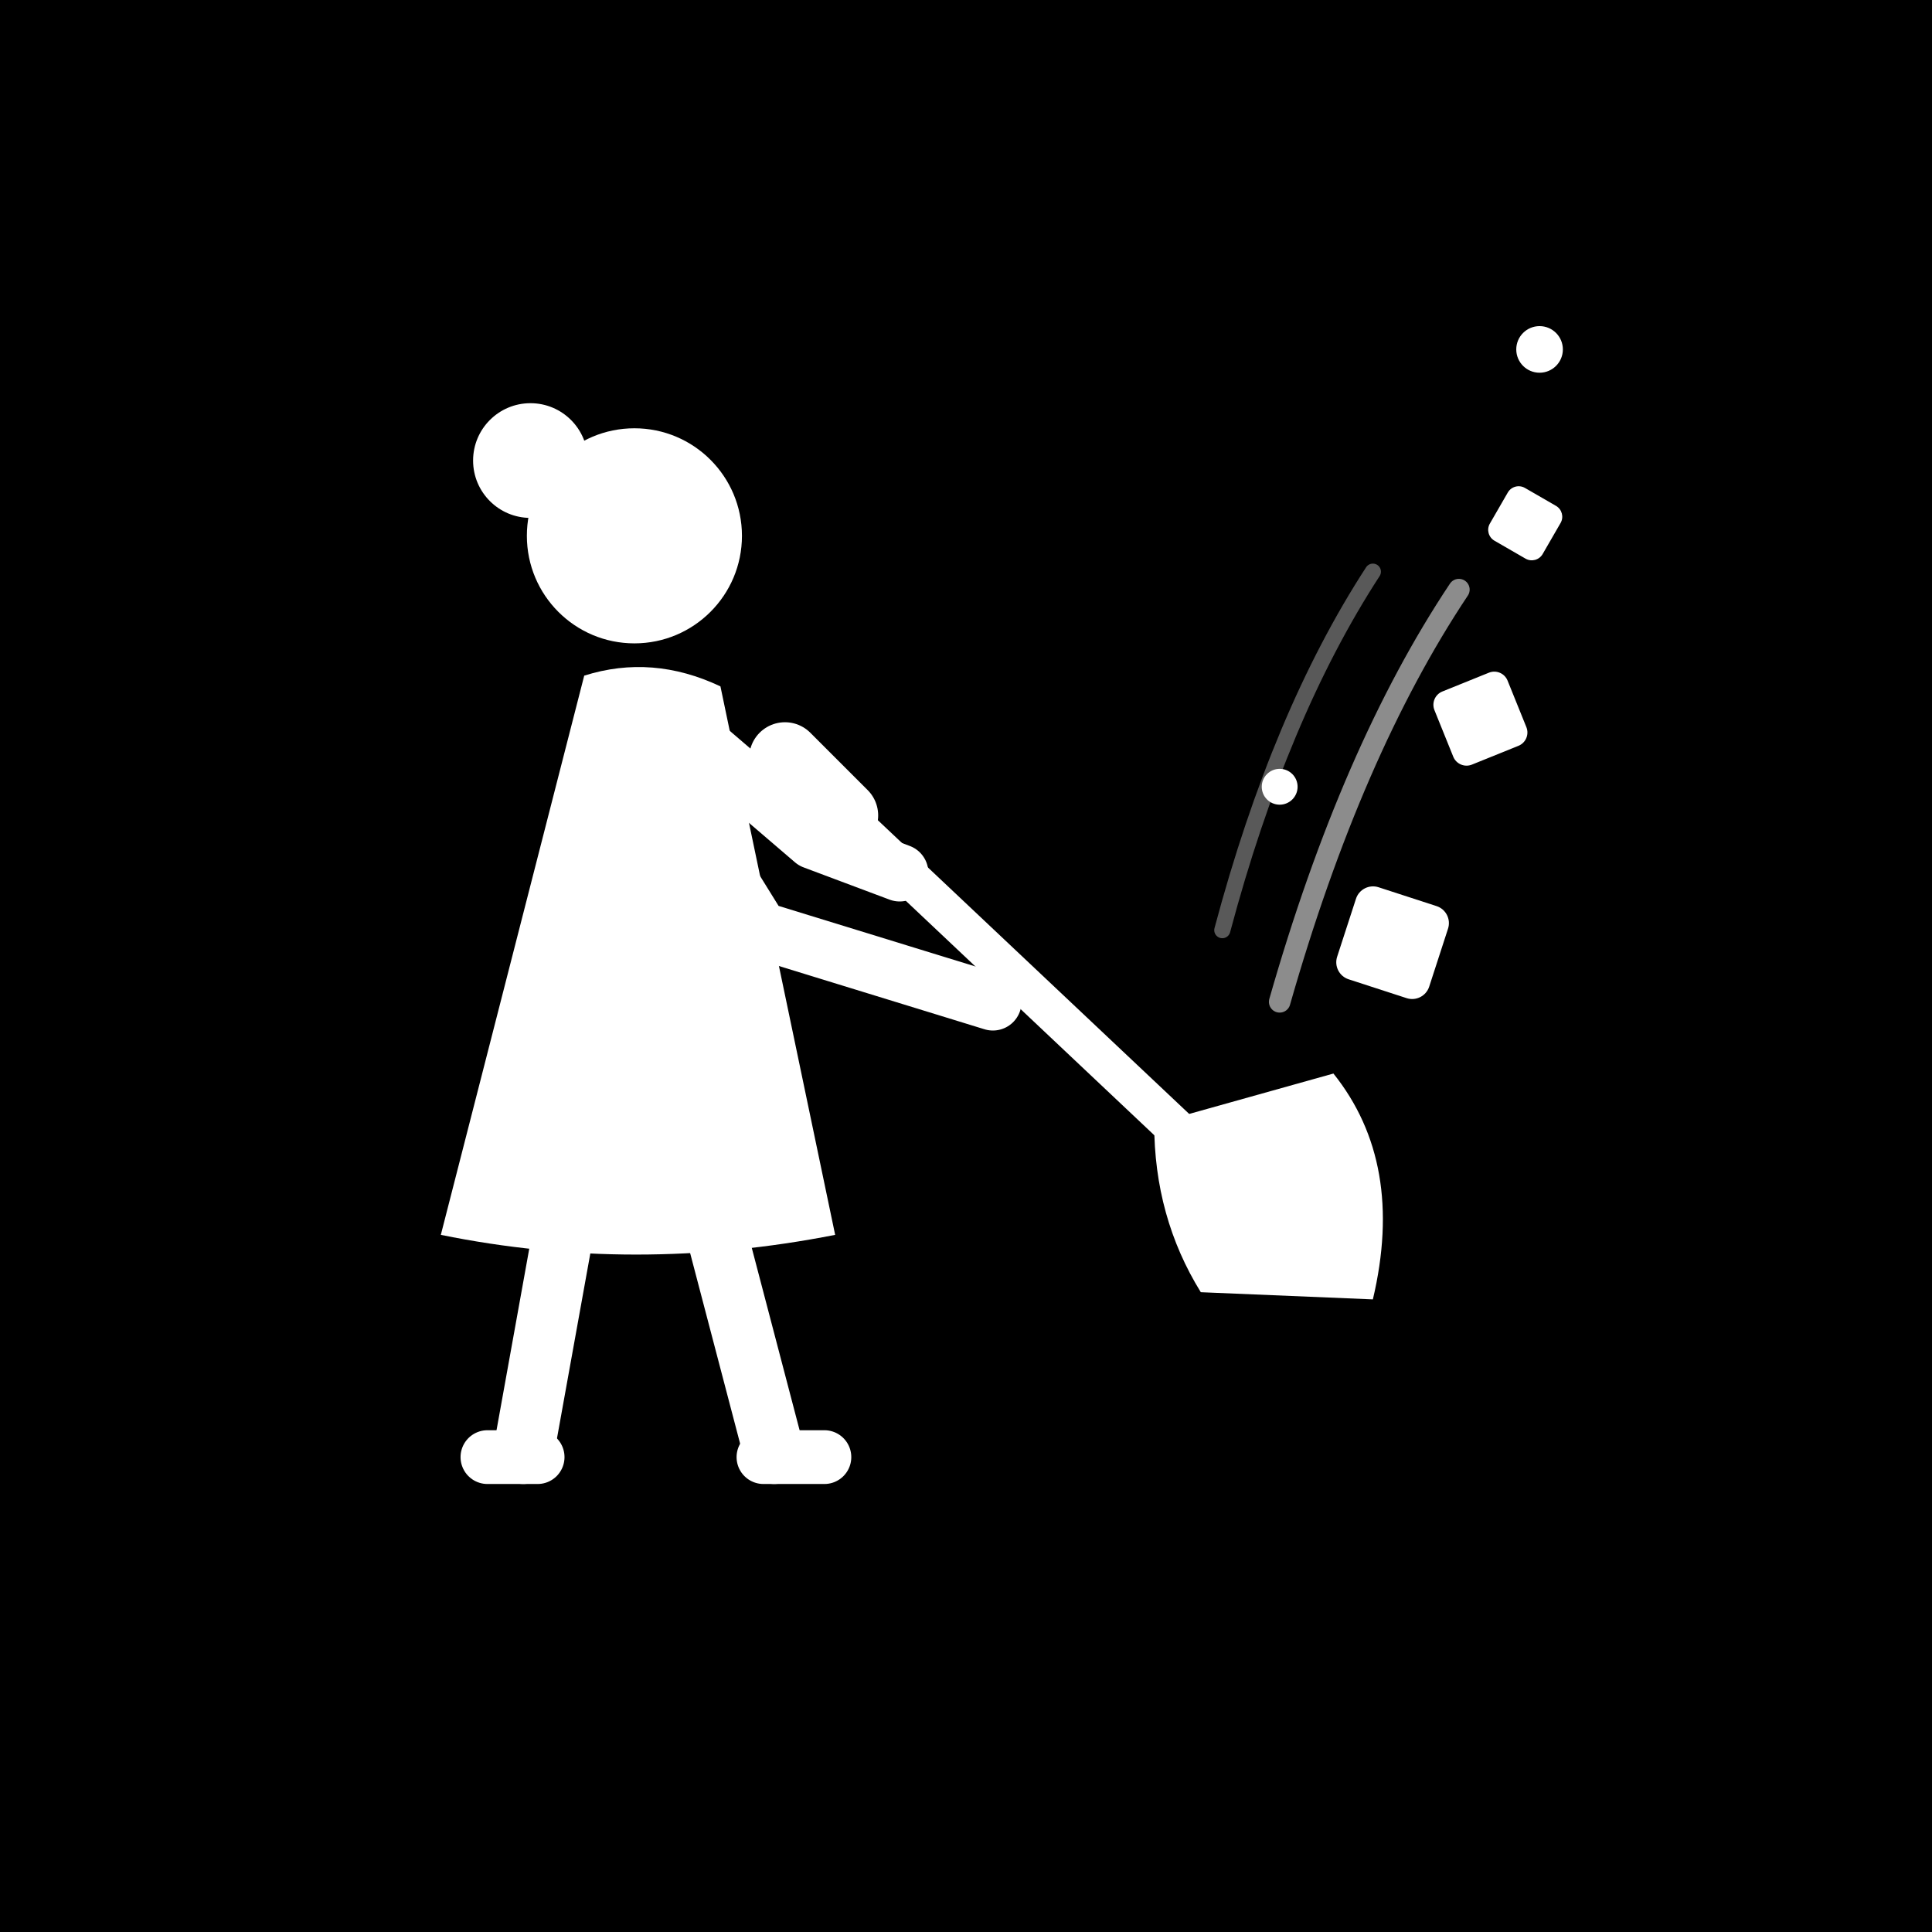
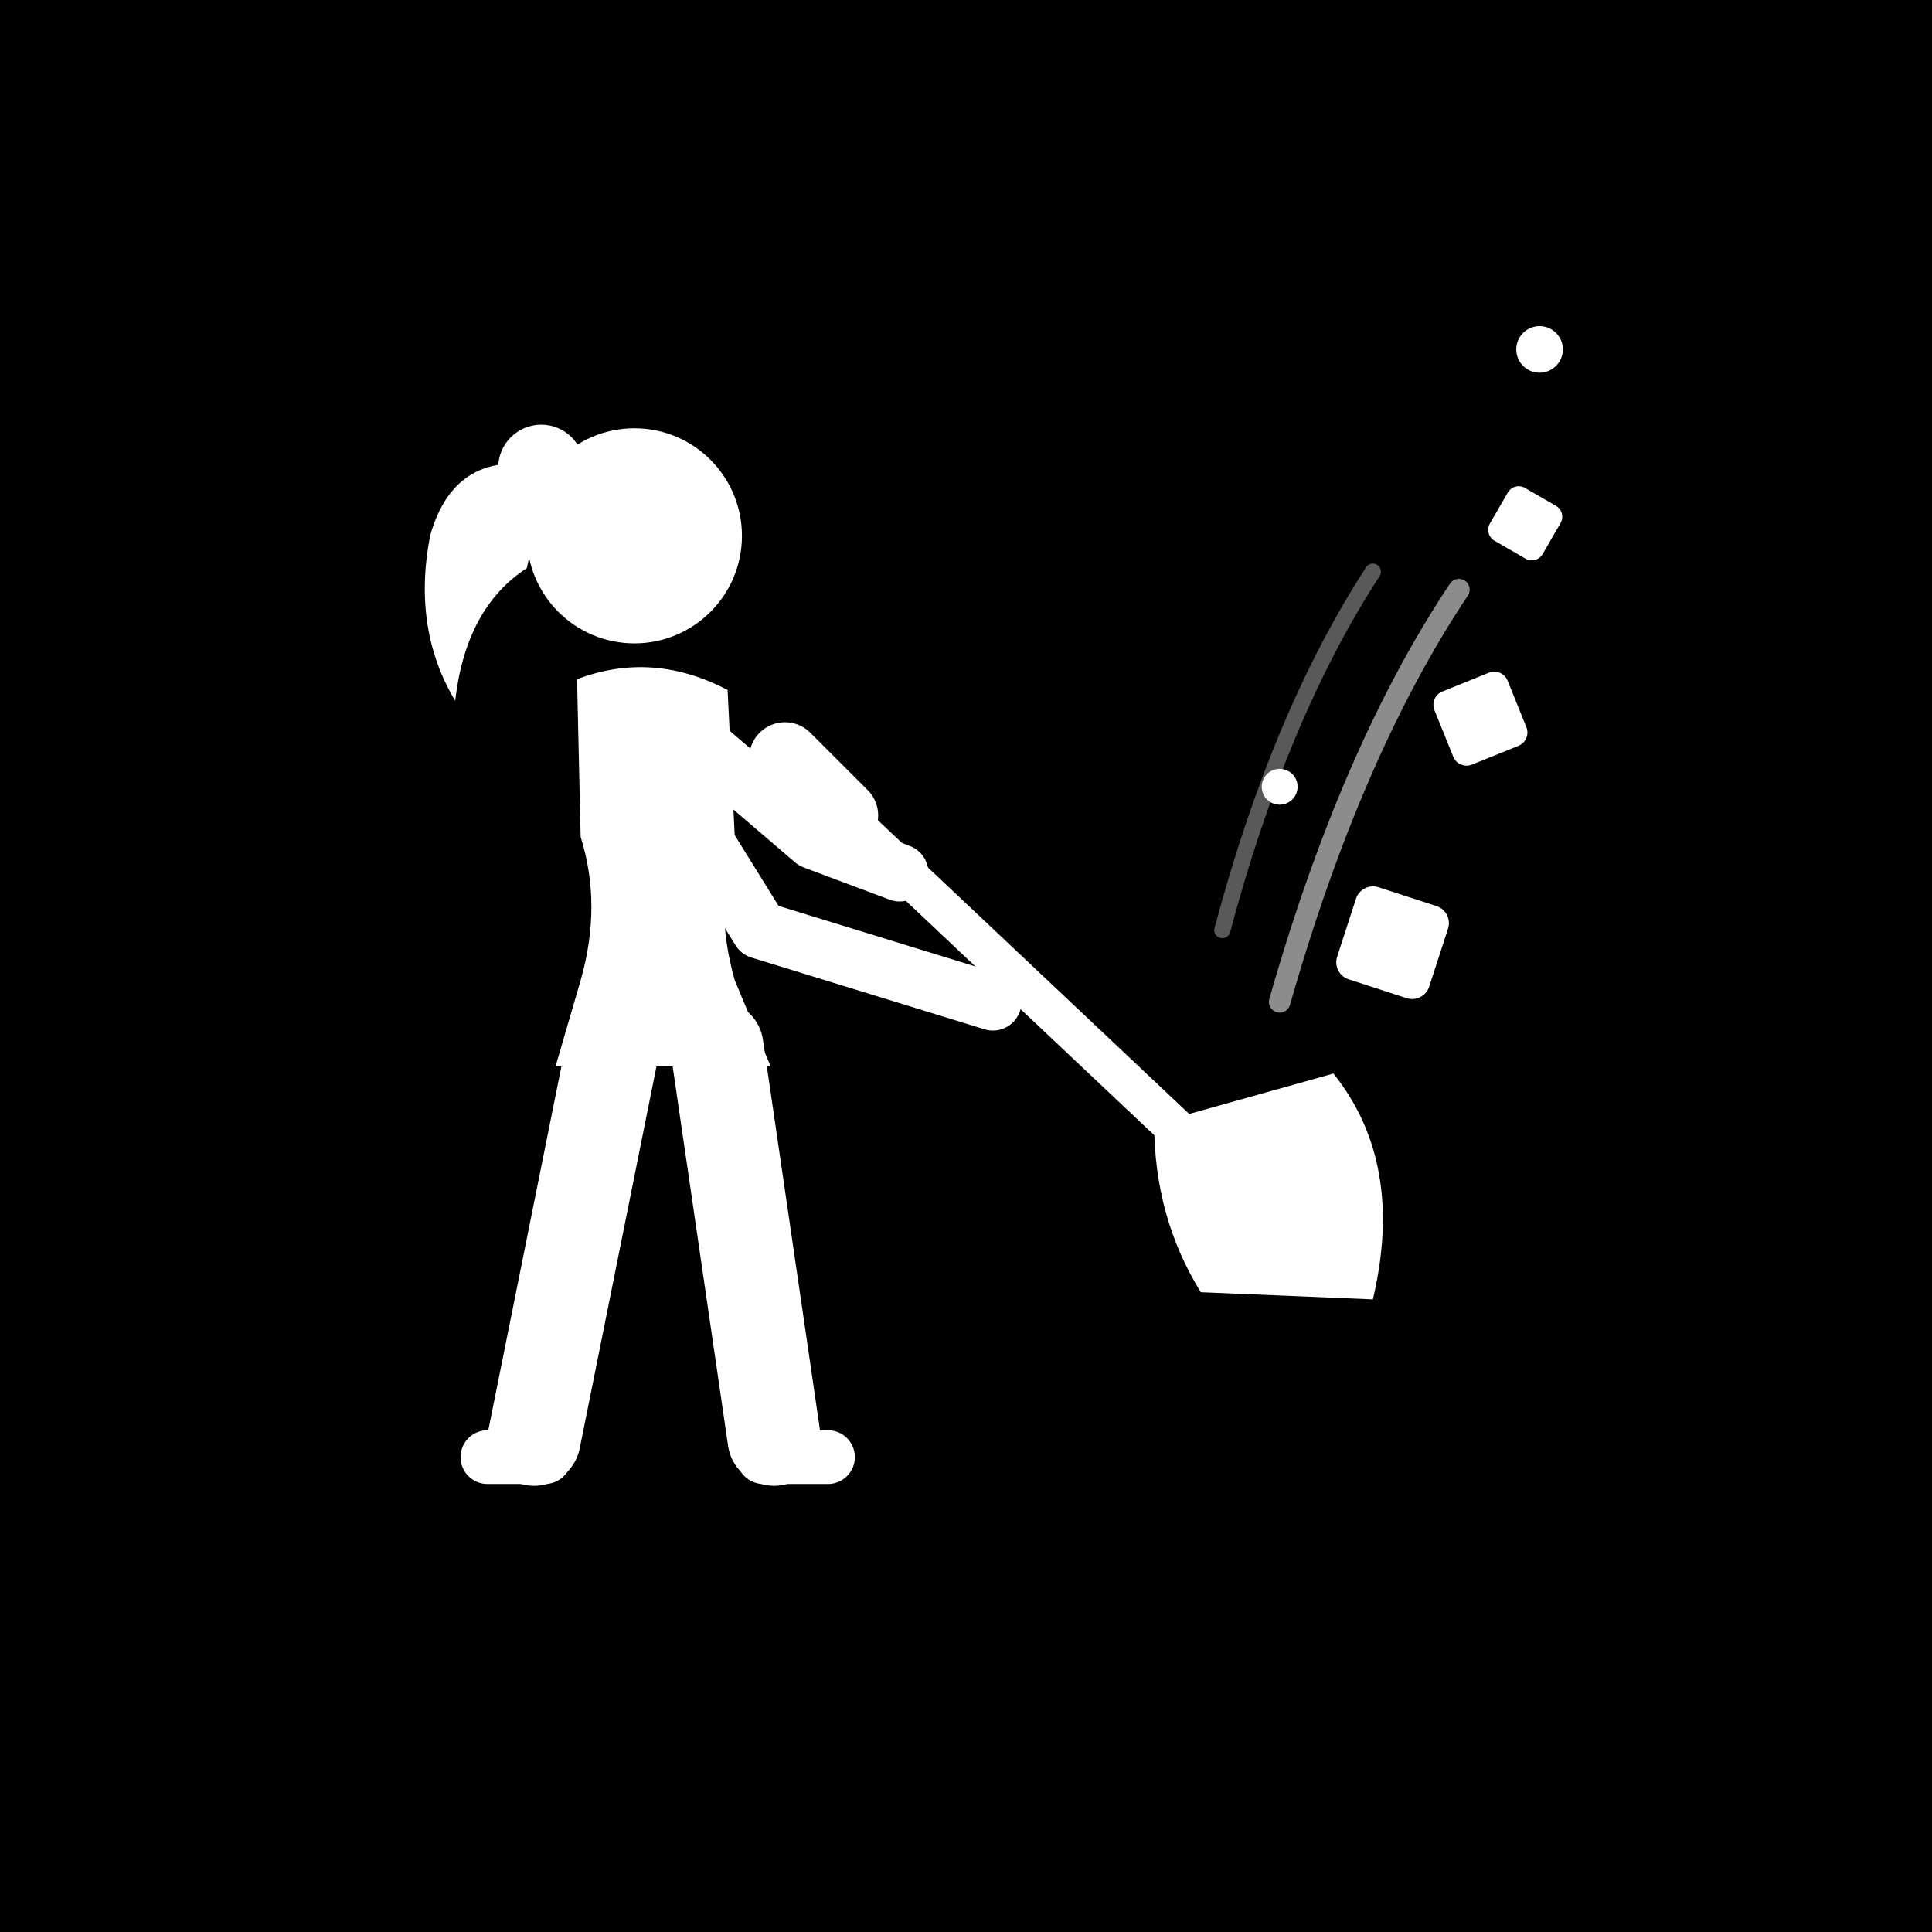
<svg xmlns="http://www.w3.org/2000/svg" viewBox="0 0 1024 1024" width="1024" height="1024">
  <rect width="1024" height="1024" fill="#000" />
  <g transform="translate(512 512) scale(0.95) translate(-585 -540)" fill="#fff" stroke="#fff" stroke-linecap="round" stroke-linejoin="round">
    <circle cx="400" cy="300" r="60" stroke="none" />
-     <circle cx="342" cy="258" r="32" stroke="none" />
-     <path d="M372 378 Q410 366 448 384 L512 690 Q400 712 292 690 Z" stroke="none" />
-     <line x1="360" y1="690" x2="338" y2="812" stroke-width="34" />
-     <line x1="446" y1="690" x2="478" y2="812" stroke-width="34" />
-     <line x1="318" y1="814" x2="346" y2="814" stroke-width="30" />
-     <line x1="472" y1="814" x2="506" y2="814" stroke-width="30" />
+     <path d="M352 262 Q300 250 286 300 Q276 352 300 392 Q306 340 340 318 Z" stroke="none" />
+     <circle cx="348" cy="262" r="24" stroke="none" />
+     <path d="M368 380 Q410 364 452 386 L456 468 Q444 506 456 548 L476 596 L356 596 L370 548 Q382 506 370 468 Z" stroke="none" />
+     <line x1="388" y1="585" x2="344" y2="804" stroke-width="52" />
+     <line x1="446" y1="585" x2="478" y2="804" stroke-width="52" />
+     <line x1="318" y1="814" x2="350" y2="814" stroke-width="30" />
+     <line x1="472" y1="814" x2="508" y2="814" stroke-width="30" />
    <polyline points="430,410 500,470 548,488" fill="none" stroke-width="32" />
    <polyline points="408,420 470,520 600,560" fill="none" stroke-width="32" />
    <line x1="500" y1="440" x2="712" y2="640" stroke-width="22" />
    <line x1="484" y1="424" x2="516" y2="456" stroke-width="40" />
    <path d="M690 628 L790 600 Q830 650 812 726 L716 722 Q690 680 690 628 Z" stroke="none" />
    <rect x="796" y="500" width="54" height="54" rx="10" transform="rotate(18 823 527)" stroke="none" />
    <rect x="850" y="380" width="44" height="44" rx="8" transform="rotate(-22 872 402)" stroke="none" />
    <rect x="880" y="276" width="34" height="34" rx="7" transform="rotate(30 897 293)" stroke="none" />
    <circle cx="905" cy="196" r="13" stroke="none" />
    <circle cx="760" cy="440" r="10" stroke="none" />
    <path d="M760 560 Q800 420 860 330" fill="none" stroke-width="12" opacity=".55" />
    <path d="M728 520 Q760 400 812 320" fill="none" stroke-width="9" opacity=".35" />
  </g>
</svg>
